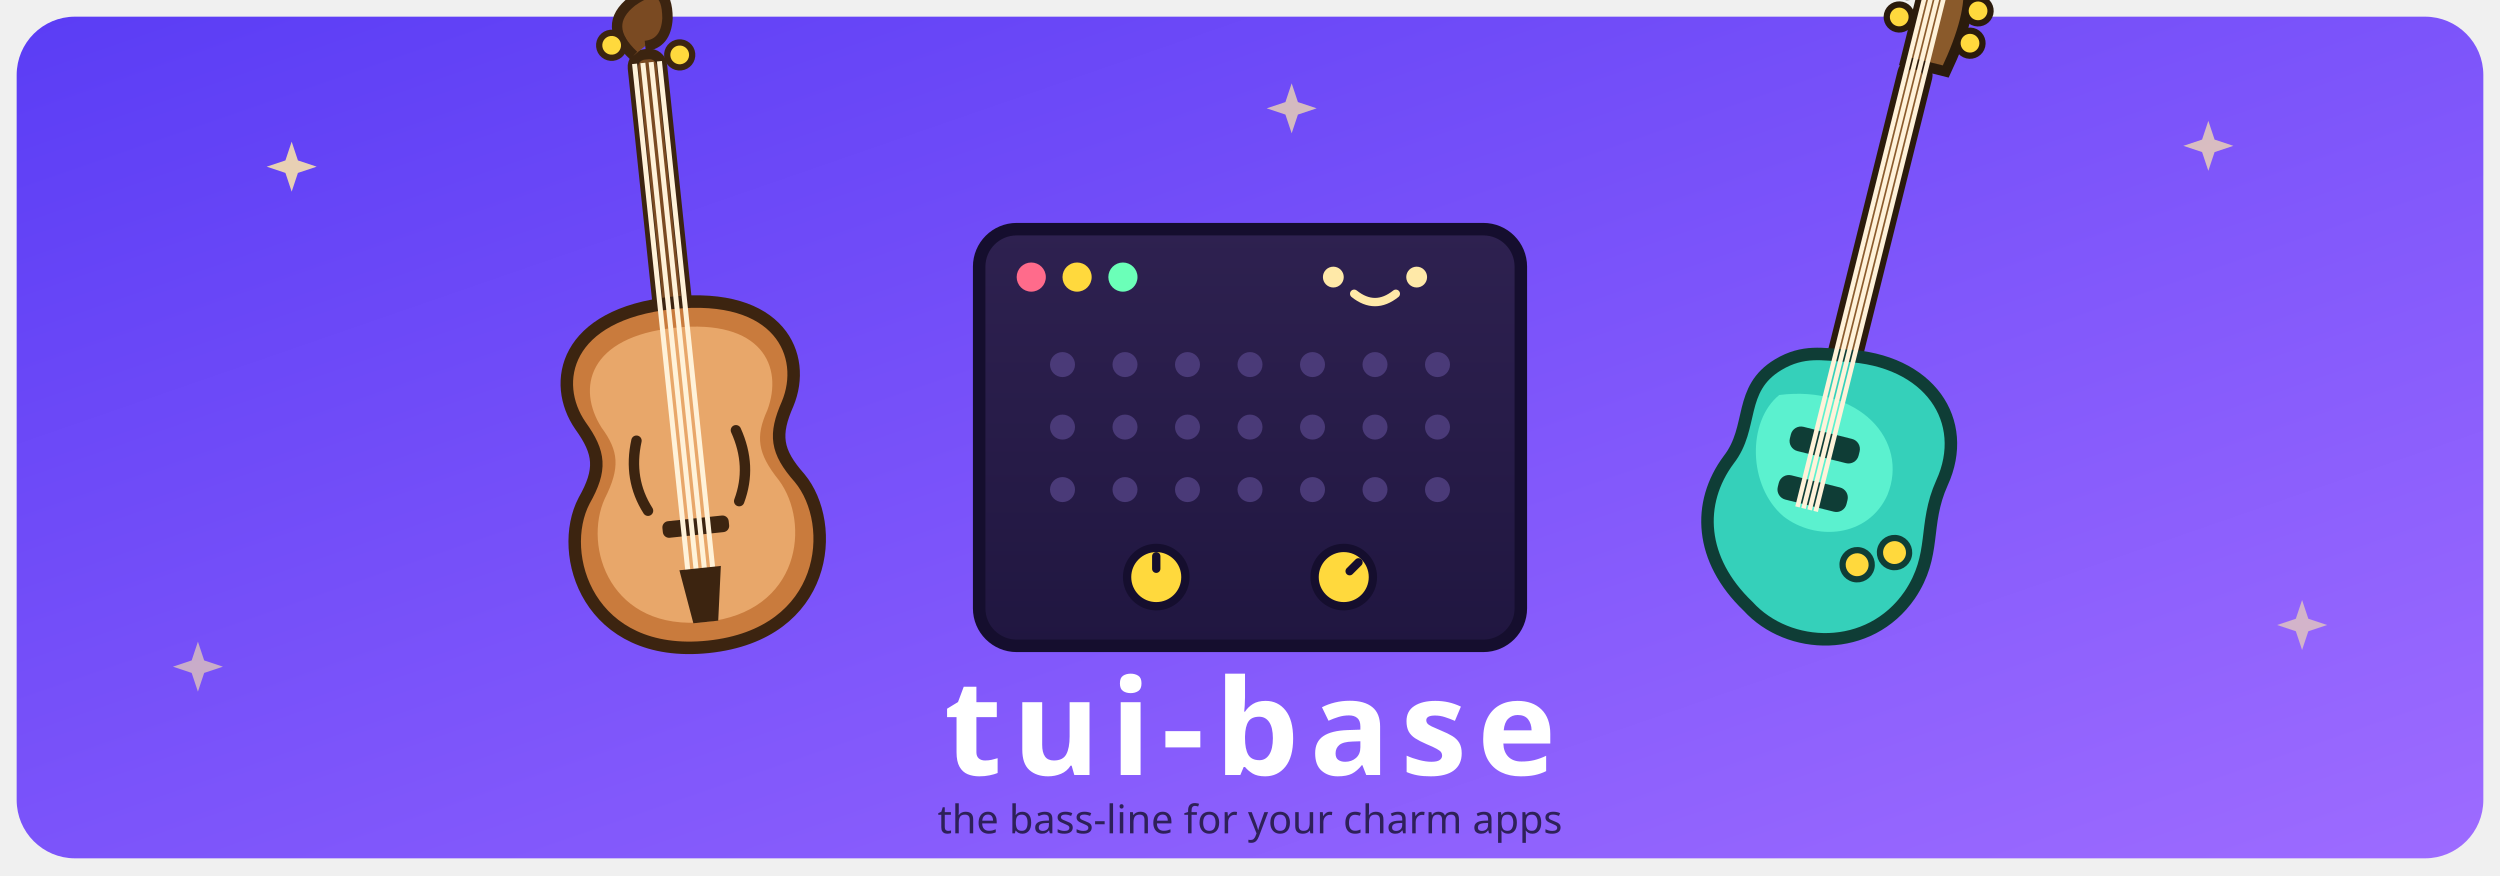
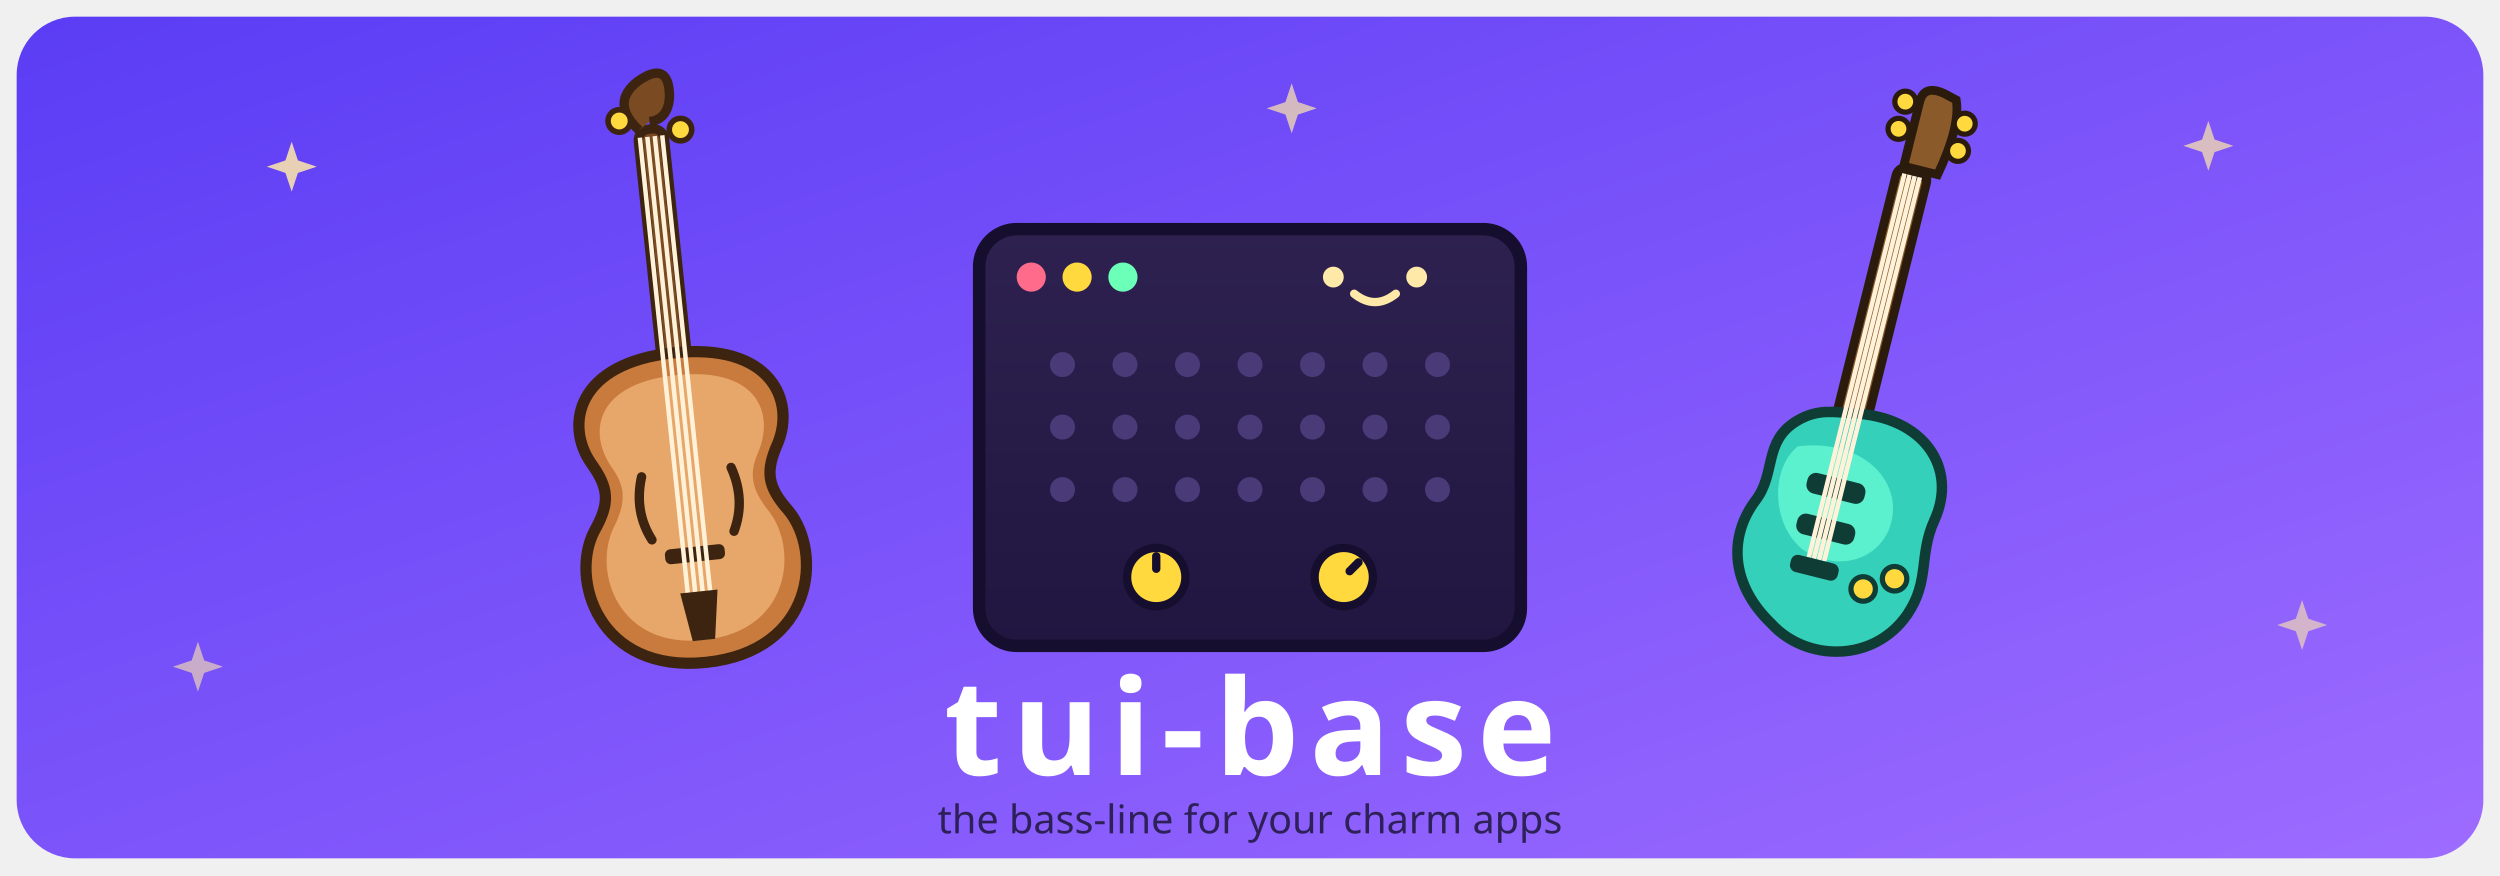
<svg xmlns="http://www.w3.org/2000/svg" viewBox="0 0 1200 420" font-family="Verdana, Geneva, sans-serif">
  <defs>
    <linearGradient id="bg" x1="0" y1="0" x2="1" y2="1">
      <stop offset="0" stop-color="#5B3DF5" />
      <stop offset="1" stop-color="#9D6BFF" />
    </linearGradient>
    <linearGradient id="amp" x1="0" y1="0" x2="0" y2="1">
      <stop offset="0" stop-color="#2E2150" />
      <stop offset="1" stop-color="#201640" />
    </linearGradient>
    <g id="spark4">
      <path d="M0,-12 L3,-3 L12,0 L3,3 L0,12 L-3,3 L-12,0 L-3,-3 Z" fill="#FFE9A8" />
    </g>
  </defs>
  <rect x="8" y="8" width="1184" height="404" rx="28" fill="url(#bg)" />
  <use href="#spark4" x="140" y="80" opacity="0.85" />
  <use href="#spark4" x="1060" y="70" opacity="0.7" />
  <use href="#spark4" x="1105" y="300" opacity="0.6" />
  <use href="#spark4" x="95" y="320" opacity="0.6" />
  <use href="#spark4" x="620" y="52" opacity="0.7" />
  <g transform="translate(600,205)">
    <rect x="-130" y="-95" width="260" height="200" rx="18" fill="url(#amp)" stroke="#150E2E" stroke-width="6" />
    <circle cx="-105" cy="-72" r="7" fill="#FF6B8B" />
    <circle cx="-83" cy="-72" r="7" fill="#FFD93D" />
    <circle cx="-61" cy="-72" r="7" fill="#6BFFB8" />
    <circle cx="40" cy="-72" r="5" fill="#FFE9A8" />
    <circle cx="80" cy="-72" r="5" fill="#FFE9A8" />
    <path d="M50,-64 Q60,-56 70,-64" fill="none" stroke="#FFE9A8" stroke-width="4" stroke-linecap="round" />
    <g fill="#4A3A78">
      <circle cx="-90" cy="-30" r="6" />
      <circle cx="-60" cy="-30" r="6" />
      <circle cx="-30" cy="-30" r="6" />
      <circle cx="0" cy="-30" r="6" />
      <circle cx="30" cy="-30" r="6" />
      <circle cx="60" cy="-30" r="6" />
      <circle cx="90" cy="-30" r="6" />
      <circle cx="-90" cy="0" r="6" />
      <circle cx="-60" cy="0" r="6" />
      <circle cx="-30" cy="0" r="6" />
      <circle cx="0" cy="0" r="6" />
      <circle cx="30" cy="0" r="6" />
      <circle cx="60" cy="0" r="6" />
      <circle cx="90" cy="0" r="6" />
      <circle cx="-90" cy="30" r="6" />
      <circle cx="-60" cy="30" r="6" />
      <circle cx="-30" cy="30" r="6" />
      <circle cx="0" cy="30" r="6" />
      <circle cx="30" cy="30" r="6" />
      <circle cx="60" cy="30" r="6" />
      <circle cx="90" cy="30" r="6" />
    </g>
    <g>
      <circle cx="-45" cy="72" r="14" fill="#FFD93D" stroke="#150E2E" stroke-width="4" />
      <rect x="-47" y="60" width="4" height="10" rx="2" fill="#150E2E" />
      <circle cx="45" cy="72" r="14" fill="#FFD93D" stroke="#150E2E" stroke-width="4" />
      <rect x="43" y="60" width="4" height="10" rx="2" fill="#150E2E" transform="rotate(45 45 72)" />
    </g>
  </g>
-   <g transform="translate(330,215) rotate(-6)">
+   <g transform="translate(330,232) rotate(-6) scale(0.9)">
    <rect x="-7" y="-190" width="14" height="130" rx="6" fill="#7A4A22" stroke="#3C2410" stroke-width="5" />
    <path d="M-6,-190 q-14,-16 2,-26 q18,-10 16,10 q-2,12 -12,12" fill="#7A4A22" stroke="#3C2410" stroke-width="5" />
    <circle cx="-16" cy="-196" r="6" fill="#FFD93D" stroke="#3C2410" stroke-width="3" />
    <circle cx="16" cy="-188" r="6" fill="#FFD93D" stroke="#3C2410" stroke-width="3" />
    <path d="M0,-70              C 52,-70 62,-38 50,-16              C 42,-2 42,6 52,20              C 68,44 58,96 0,96              C -58,96 -68,44 -52,20              C -42,6 -42,-2 -50,-16              C -62,-38 -52,-70 0,-70 Z" fill="#C97B3D" stroke="#3C2410" stroke-width="6" />
    <path d="M0,-58              C 42,-58 50,-34 40,-14              C 33,-2 33,6 42,20              C 55,42 46,84 0,84              C -46,84 -55,42 -42,20              C -33,6 -33,-2 -40,-14              C -50,-34 -42,-58 0,-58 Z" fill="#E8A76A" />
    <path d="M-24,-6 q-6,18 2,34" fill="none" stroke="#3C2410" stroke-width="5" stroke-linecap="round" />
    <path d="M24,-6 q6,18 -2,34" fill="none" stroke="#3C2410" stroke-width="5" stroke-linecap="round" />
    <rect x="-16" y="34" width="32" height="8" rx="3" fill="#3C2410" />
    <g stroke="#FFF2D9" stroke-width="2.4">
      <line x1="-6" y1="-186" x2="-6" y2="60" />
      <line x1="-2" y1="-186" x2="-2" y2="60" />
      <line x1="2" y1="-186" x2="2" y2="60" />
      <line x1="6" y1="-186" x2="6" y2="60" />
    </g>
    <path d="M-10,58 L10,58 L6,84 L-6,84 Z" fill="#3C2410" />
  </g>
-   <g transform="translate(872,225) rotate(14)">
-     <rect x="-6" y="-200" width="12" height="150" rx="5" fill="#8A5A2B" stroke="#2B1B0C" stroke-width="5" />
+   <g transform="translate(878,244) rotate(14) scale(0.84)">
+     <rect x="-9" y="-200" width="18" height="152" rx="6" fill="#8A5A2B" stroke="#2B1B0C" stroke-width="5" />
    <path d="M-6,-200 L-6,-238 Q-6,-248 6,-246 L14,-244 Q20,-230 14,-200 Z" fill="#8A5A2B" stroke="#2B1B0C" stroke-width="5" />
    <circle cx="-14" cy="-236" r="6" fill="#FFD93D" stroke="#2B1B0C" stroke-width="3" />
    <circle cx="-14" cy="-220" r="6" fill="#FFD93D" stroke="#2B1B0C" stroke-width="3" />
    <circle cx="22" cy="-232" r="6" fill="#FFD93D" stroke="#2B1B0C" stroke-width="3" />
    <circle cx="22" cy="-216" r="6" fill="#FFD93D" stroke="#2B1B0C" stroke-width="3" />
    <path d="M0,-56              C 40,-64 66,-40 60,-8              C 56,14 66,26 58,48              C 46,80 8,88 -16,72              C -44,56 -52,30 -42,6              C -34,-12 -46,-28 -30,-44              C -20,-54 -10,-54 0,-56 Z" fill="#35D0BA" stroke="#0F3D36" stroke-width="6" />
    <path d="M-26,-30 C 10,-44 40,-24 36,4 C 32,26 8,34 -10,26 C -30,16 -38,-14 -26,-30 Z" fill="#6BFFD9" opacity="0.7" />
    <rect x="-16" y="-18" width="34" height="12" rx="5" fill="#0F3D36" />
    <rect x="-16" y="6" width="34" height="12" rx="5" fill="#0F3D36" />
    <circle cx="30" cy="40" r="7" fill="#FFD93D" stroke="#0F3D36" stroke-width="3" />
    <circle cx="46" cy="30" r="7" fill="#FFD93D" stroke="#0F3D36" stroke-width="3" />
-     <g stroke="#FFF2D9" stroke-width="2.2">
-       <line x1="-4.5" y1="-238" x2="-4.5" y2="20" />
-       <line x1="-1.5" y1="-238" x2="-1.5" y2="20" />
-       <line x1="1.5" y1="-238" x2="1.5" y2="20" />
-       <line x1="4.5" y1="-238" x2="4.5" y2="20" />
+     <rect x="-8" y="-200" width="16" height="6" rx="2" fill="#2B1B0C" />
+     <g stroke="#FFF2D9" stroke-width="2.6">
+       <line x1="-4.5" y1="-196" x2="-4.5" y2="30" />
+       <line x1="-1.5" y1="-196" x2="-1.5" y2="30" />
+       <line x1="1.5" y1="-196" x2="1.5" y2="30" />
+       <line x1="4.5" y1="-196" x2="4.5" y2="30" />
    </g>
+     <rect x="-14" y="30" width="28" height="10" rx="4" fill="#0F3D36" />
  </g>
  <text x="600" y="372" text-anchor="middle" font-size="64" font-weight="bold" fill="#FFFFFF" letter-spacing="5">tui-base</text>
  <text x="600" y="400" text-anchor="middle" font-size="19" fill="#241A47" opacity="0.9">the bass-line for your charm apps</text>
</svg>
